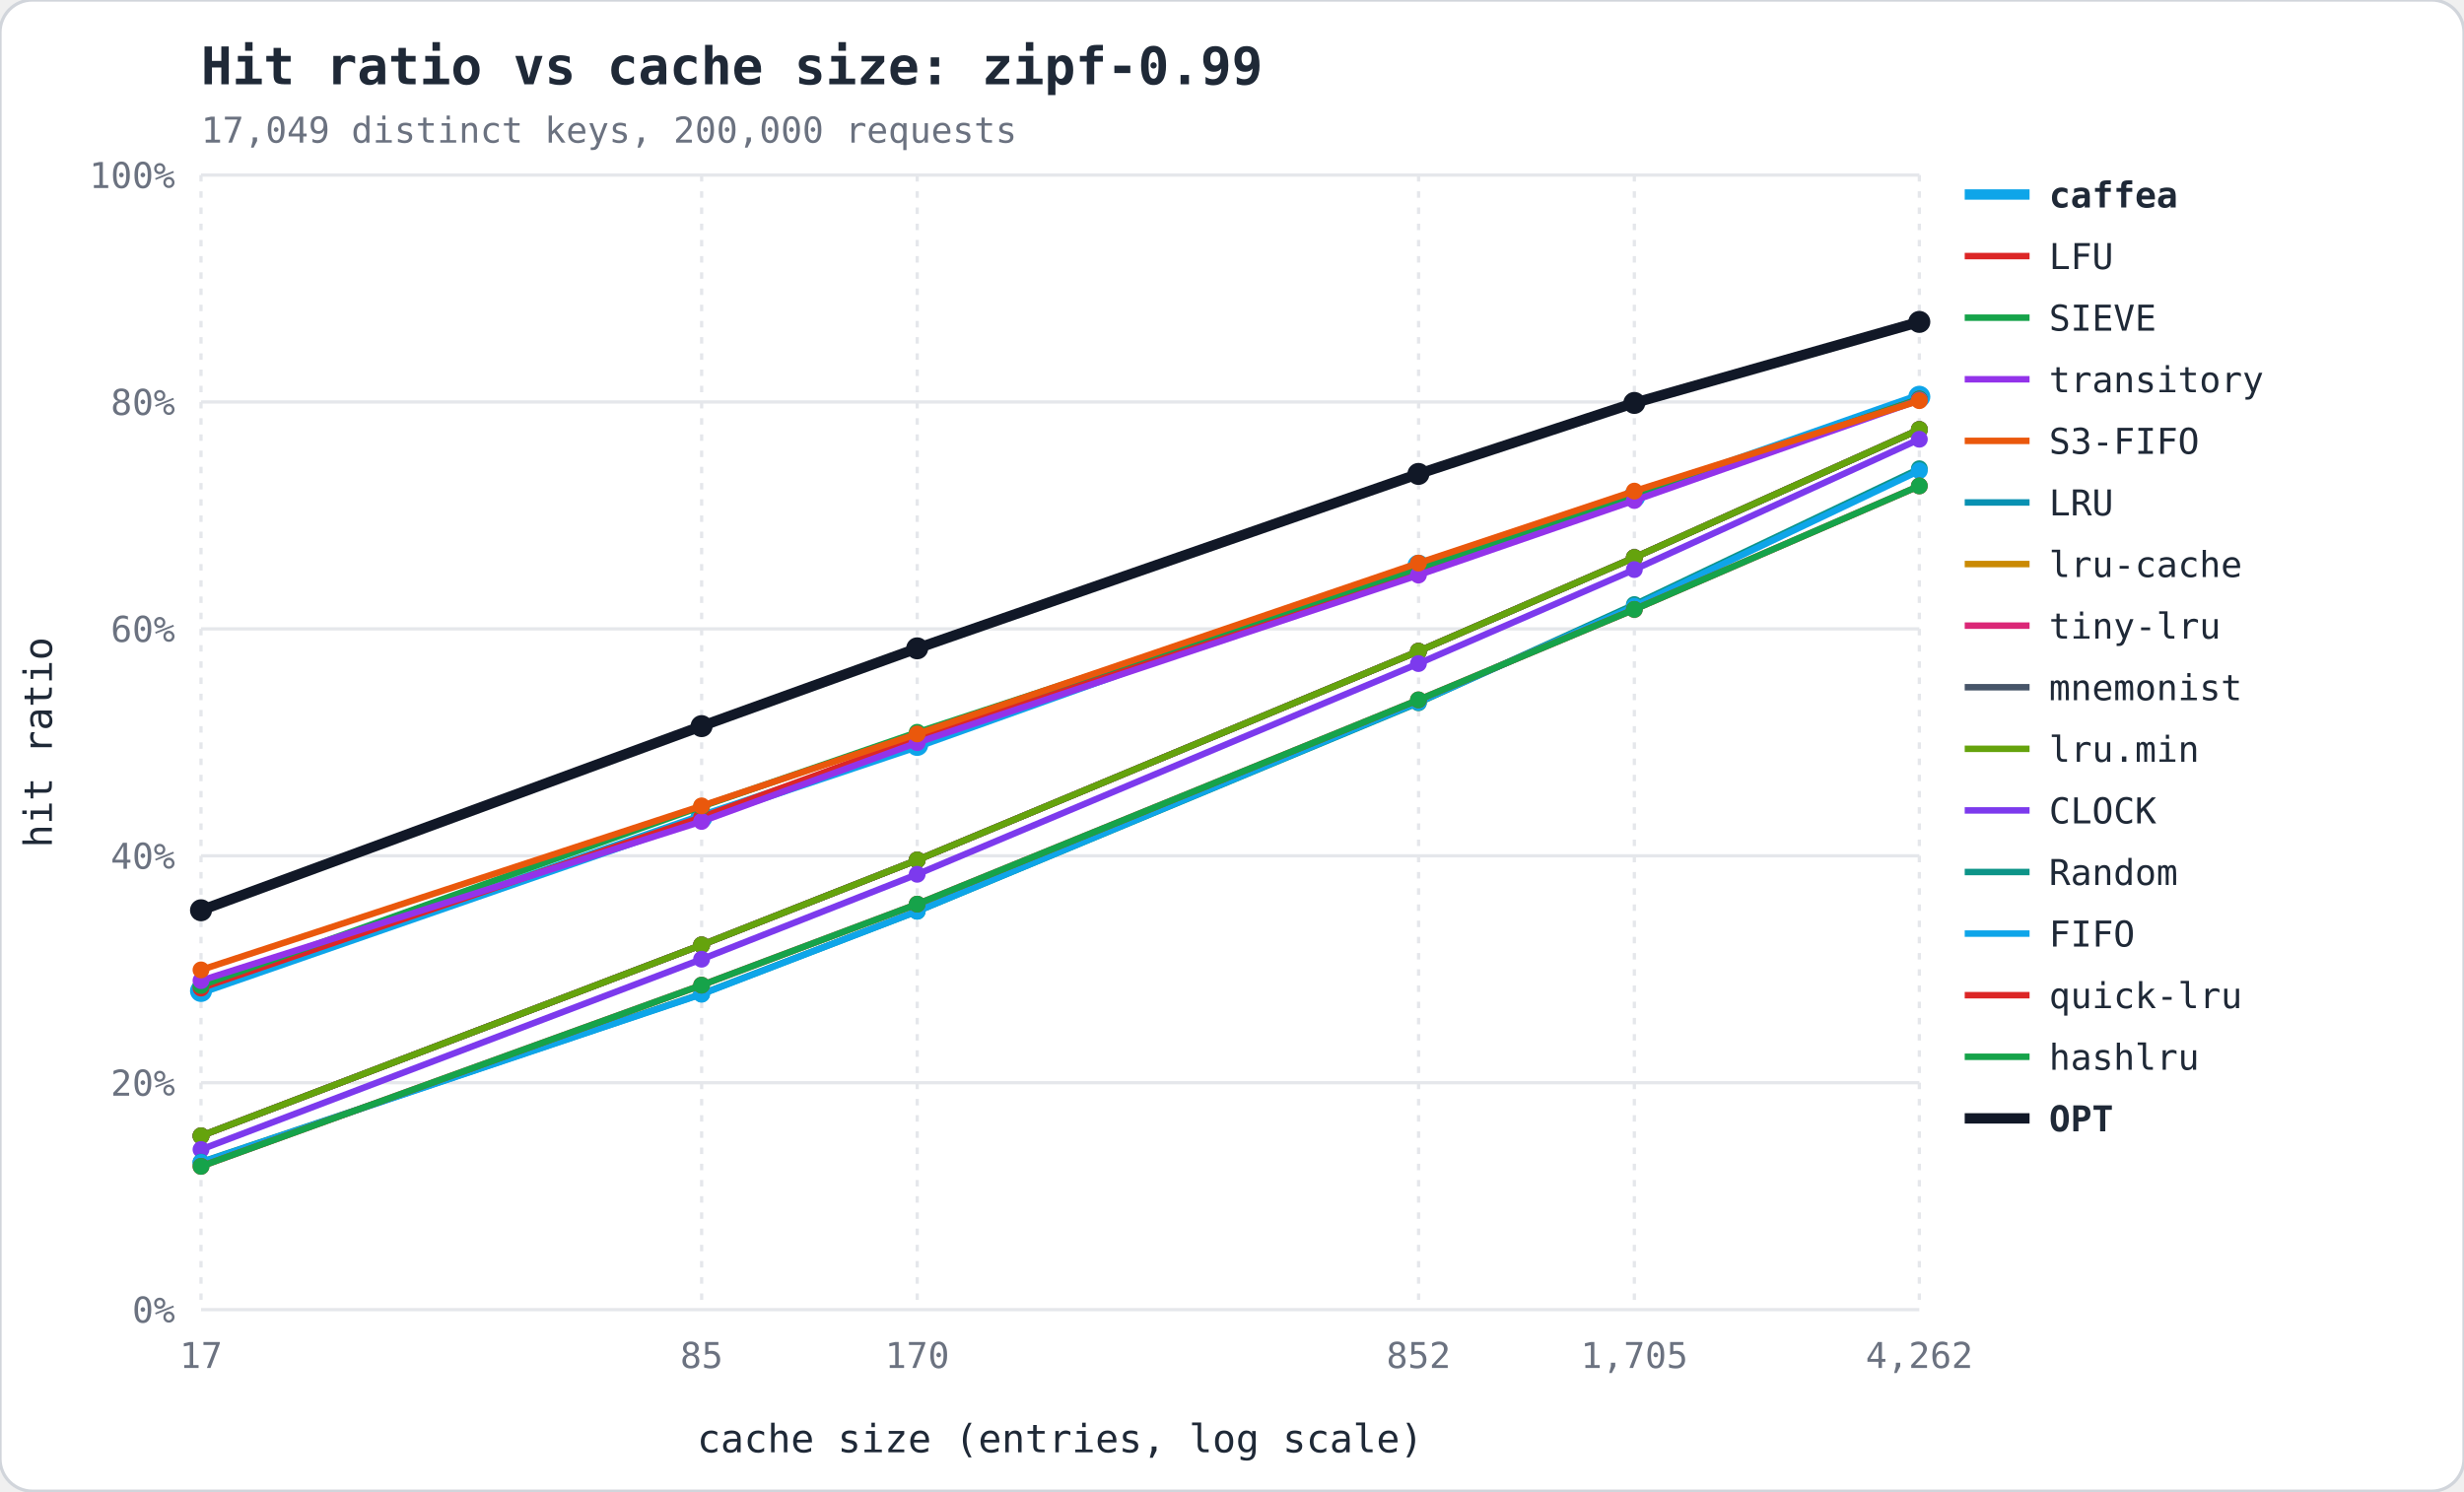
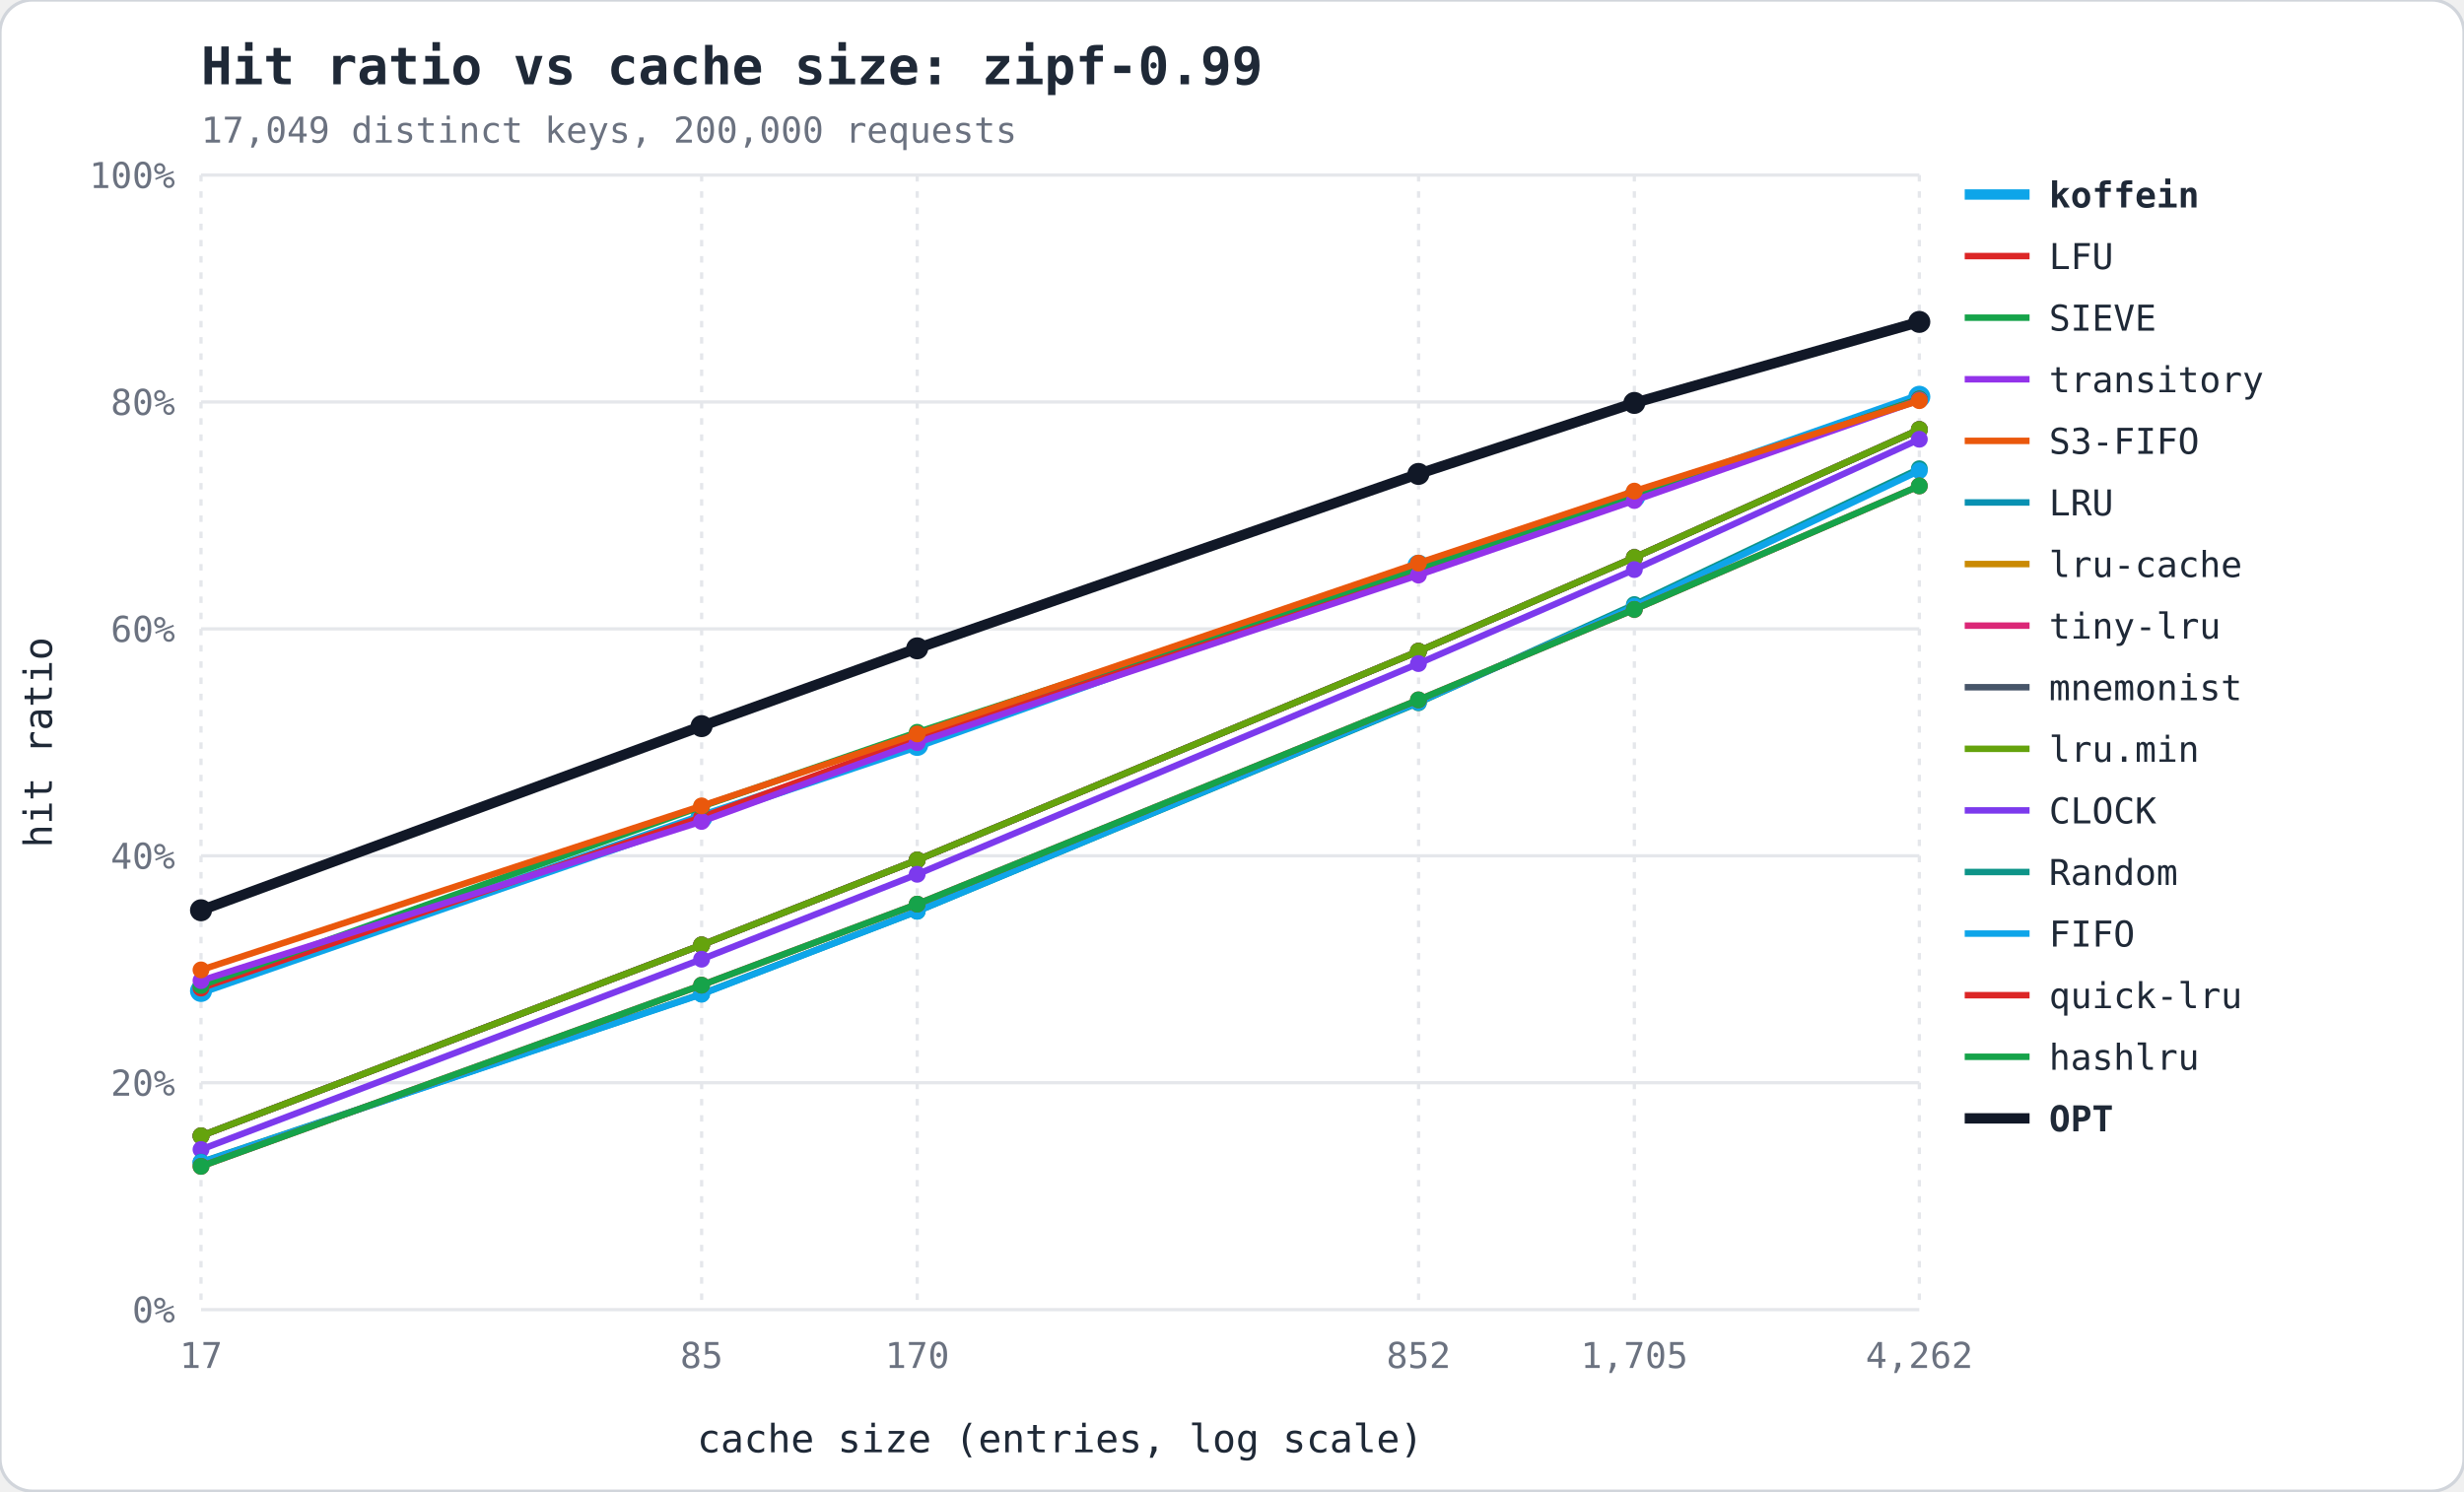
<svg xmlns="http://www.w3.org/2000/svg" viewBox="0 0 760 460" width="760" height="460" role="img">
  <rect x="0" y="0" width="760" height="460" rx="10" fill="#ffffff" stroke="#d1d5db" />
  <text x="62" y="26" font-family="ui-monospace,monospace" font-size="16" font-weight="700" fill="#1f2937">Hit ratio vs cache size: zipf-0.99</text>
  <text x="62" y="44" font-family="ui-monospace,monospace" font-size="11" fill="#6b7280">17,049 distinct keys, 200,000 requests</text>
  <line x1="62" y1="404" x2="592" y2="404" stroke="#e5e7eb" />
  <text x="54" y="408" text-anchor="end" font-family="ui-monospace,monospace" font-size="11" fill="#6b7280">0%</text>
  <line x1="62" y1="334" x2="592" y2="334" stroke="#e5e7eb" />
  <text x="54" y="338" text-anchor="end" font-family="ui-monospace,monospace" font-size="11" fill="#6b7280">20%</text>
  <line x1="62" y1="264" x2="592" y2="264" stroke="#e5e7eb" />
  <text x="54" y="268" text-anchor="end" font-family="ui-monospace,monospace" font-size="11" fill="#6b7280">40%</text>
  <line x1="62" y1="194" x2="592" y2="194" stroke="#e5e7eb" />
  <text x="54" y="198" text-anchor="end" font-family="ui-monospace,monospace" font-size="11" fill="#6b7280">60%</text>
  <line x1="62" y1="124" x2="592" y2="124" stroke="#e5e7eb" />
  <text x="54" y="128" text-anchor="end" font-family="ui-monospace,monospace" font-size="11" fill="#6b7280">80%</text>
  <line x1="62" y1="54" x2="592" y2="54" stroke="#e5e7eb" />
  <text x="54" y="58" text-anchor="end" font-family="ui-monospace,monospace" font-size="11" fill="#6b7280">100%</text>
  <line x1="62" y1="54" x2="62" y2="404" stroke="#e5e7eb" stroke-dasharray="2,3" />
  <text x="62" y="422" text-anchor="middle" font-family="ui-monospace,monospace" font-size="11" fill="#6b7280">17</text>
  <line x1="216.41" y1="54" x2="216.41" y2="404" stroke="#e5e7eb" stroke-dasharray="2,3" />
  <text x="216.41" y="422" text-anchor="middle" font-family="ui-monospace,monospace" font-size="11" fill="#6b7280">85</text>
  <line x1="282.91" y1="54" x2="282.91" y2="404" stroke="#e5e7eb" stroke-dasharray="2,3" />
  <text x="282.91" y="422" text-anchor="middle" font-family="ui-monospace,monospace" font-size="11" fill="#6b7280">170</text>
  <line x1="437.545" y1="54" x2="437.545" y2="404" stroke="#e5e7eb" stroke-dasharray="2,3" />
  <text x="437.545" y="422" text-anchor="middle" font-family="ui-monospace,monospace" font-size="11" fill="#6b7280">852</text>
  <line x1="504.102" y1="54" x2="504.102" y2="404" stroke="#e5e7eb" stroke-dasharray="2,3" />
  <text x="504.102" y="422" text-anchor="middle" font-family="ui-monospace,monospace" font-size="11" fill="#6b7280">1,705</text>
  <line x1="592" y1="54" x2="592" y2="404" stroke="#e5e7eb" stroke-dasharray="2,3" />
  <text x="592" y="422" text-anchor="middle" font-family="ui-monospace,monospace" font-size="11" fill="#6b7280">4,262</text>
  <text x="327" y="448" text-anchor="middle" font-family="ui-monospace,monospace" font-size="12" fill="#1f2937">cache size (entries, log scale)</text>
  <text x="16" y="229" text-anchor="middle" font-family="ui-monospace,monospace" font-size="12" fill="#1f2937" transform="rotate(-90 16 229)">hit ratio</text>
  <polyline points="62.0,305.7 216.4,252.1 282.9,229.8 437.5,174.5 504.1,153.2 592.0,122.4" fill="none" stroke="#0ea5e9" stroke-width="3.2" stroke-linejoin="round" />
  <circle cx="62.0" cy="305.7" r="3.4" fill="#0ea5e9" />
  <circle cx="216.4" cy="252.1" r="3.4" fill="#0ea5e9" />
  <circle cx="282.9" cy="229.8" r="3.4" fill="#0ea5e9" />
  <circle cx="437.5" cy="174.5" r="3.4" fill="#0ea5e9" />
  <circle cx="504.1" cy="153.2" r="3.4" fill="#0ea5e9" />
  <circle cx="592.0" cy="122.4" r="3.4" fill="#0ea5e9" />
  <line x1="606" y1="60" x2="626" y2="60" stroke="#0ea5e9" stroke-width="3.2" />
-   <text x="632" y="64" font-family="ui-monospace,monospace" font-size="11" font-weight="700" fill="#1f2937">caffea</text>
+   <text x="632" y="64" font-family="ui-monospace,monospace" font-size="11" font-weight="700" fill="#1f2937">koffein</text>
  <polyline points="62.0,304.8 216.4,252.1 282.9,227.7 437.5,175.8 504.1,153.2 592.0,123.1" fill="none" stroke="#dc2626" stroke-width="2" stroke-linejoin="round" />
  <circle cx="62.0" cy="304.8" r="2.6" fill="#dc2626" />
  <circle cx="216.4" cy="252.1" r="2.6" fill="#dc2626" />
  <circle cx="282.9" cy="227.7" r="2.6" fill="#dc2626" />
  <circle cx="437.5" cy="175.8" r="2.6" fill="#dc2626" />
  <circle cx="504.1" cy="153.2" r="2.6" fill="#dc2626" />
  <circle cx="592.0" cy="123.1" r="2.6" fill="#dc2626" />
  <line x1="606" y1="79" x2="626" y2="79" stroke="#dc2626" stroke-width="2" />
  <text x="632" y="83" font-family="ui-monospace,monospace" font-size="11" font-weight="400" fill="#1f2937">LFU</text>
  <polyline points="62.0,304.0 216.4,248.8 282.9,225.9 437.5,175.2 504.1,153.2 592.0,123.1" fill="none" stroke="#16a34a" stroke-width="2" stroke-linejoin="round" />
  <circle cx="62.0" cy="304.0" r="2.6" fill="#16a34a" />
  <circle cx="216.4" cy="248.8" r="2.6" fill="#16a34a" />
  <circle cx="282.9" cy="225.9" r="2.6" fill="#16a34a" />
  <circle cx="437.5" cy="175.2" r="2.6" fill="#16a34a" />
  <circle cx="504.1" cy="153.2" r="2.6" fill="#16a34a" />
  <circle cx="592.0" cy="123.1" r="2.6" fill="#16a34a" />
  <line x1="606" y1="98" x2="626" y2="98" stroke="#16a34a" stroke-width="2" />
  <text x="632" y="102" font-family="ui-monospace,monospace" font-size="11" font-weight="400" fill="#1f2937">SIEVE</text>
  <polyline points="62.0,302.5 216.4,253.4 282.9,229.1 437.5,177.4 504.1,154.4 592.0,123.4" fill="none" stroke="#9333ea" stroke-width="2" stroke-linejoin="round" />
  <circle cx="62.0" cy="302.5" r="2.6" fill="#9333ea" />
  <circle cx="216.4" cy="253.4" r="2.6" fill="#9333ea" />
  <circle cx="282.9" cy="229.1" r="2.6" fill="#9333ea" />
  <circle cx="437.5" cy="177.4" r="2.6" fill="#9333ea" />
  <circle cx="504.1" cy="154.4" r="2.6" fill="#9333ea" />
  <circle cx="592.0" cy="123.4" r="2.6" fill="#9333ea" />
  <line x1="606" y1="117" x2="626" y2="117" stroke="#9333ea" stroke-width="2" />
  <text x="632" y="121" font-family="ui-monospace,monospace" font-size="11" font-weight="400" fill="#1f2937">transitory</text>
  <polyline points="62.0,299.2 216.4,248.6 282.9,226.4 437.5,173.7 504.1,151.5 592.0,123.6" fill="none" stroke="#ea580c" stroke-width="2" stroke-linejoin="round" />
  <circle cx="62.0" cy="299.2" r="2.6" fill="#ea580c" />
  <circle cx="216.4" cy="248.6" r="2.6" fill="#ea580c" />
  <circle cx="282.9" cy="226.4" r="2.6" fill="#ea580c" />
  <circle cx="437.5" cy="173.7" r="2.6" fill="#ea580c" />
  <circle cx="504.1" cy="151.5" r="2.6" fill="#ea580c" />
  <circle cx="592.0" cy="123.6" r="2.6" fill="#ea580c" />
  <line x1="606" y1="136" x2="626" y2="136" stroke="#ea580c" stroke-width="2" />
  <text x="632" y="140" font-family="ui-monospace,monospace" font-size="11" font-weight="400" fill="#1f2937">S3-FIFO</text>
  <polyline points="62.0,350.4 216.4,291.5 282.9,265.3 437.5,200.9 504.1,172.0 592.0,132.5" fill="none" stroke="#0891b2" stroke-width="2" stroke-linejoin="round" />
  <circle cx="62.0" cy="350.4" r="2.6" fill="#0891b2" />
  <circle cx="216.4" cy="291.5" r="2.6" fill="#0891b2" />
  <circle cx="282.9" cy="265.3" r="2.6" fill="#0891b2" />
  <circle cx="437.5" cy="200.9" r="2.6" fill="#0891b2" />
  <circle cx="504.1" cy="172.0" r="2.6" fill="#0891b2" />
  <circle cx="592.0" cy="132.5" r="2.6" fill="#0891b2" />
  <line x1="606" y1="155" x2="626" y2="155" stroke="#0891b2" stroke-width="2" />
  <text x="632" y="159" font-family="ui-monospace,monospace" font-size="11" font-weight="400" fill="#1f2937">LRU</text>
  <polyline points="62.0,350.4 216.4,291.5 282.9,265.3 437.5,200.9 504.1,172.0 592.0,132.5" fill="none" stroke="#ca8a04" stroke-width="2" stroke-linejoin="round" />
  <circle cx="62.0" cy="350.4" r="2.6" fill="#ca8a04" />
  <circle cx="216.4" cy="291.5" r="2.6" fill="#ca8a04" />
  <circle cx="282.9" cy="265.3" r="2.6" fill="#ca8a04" />
  <circle cx="437.5" cy="200.9" r="2.6" fill="#ca8a04" />
  <circle cx="504.1" cy="172.0" r="2.6" fill="#ca8a04" />
  <circle cx="592.0" cy="132.5" r="2.6" fill="#ca8a04" />
  <line x1="606" y1="174" x2="626" y2="174" stroke="#ca8a04" stroke-width="2" />
  <text x="632" y="178" font-family="ui-monospace,monospace" font-size="11" font-weight="400" fill="#1f2937">lru-cache</text>
  <polyline points="62.0,350.4 216.4,291.5 282.9,265.3 437.5,200.9 504.1,172.0 592.0,132.5" fill="none" stroke="#db2777" stroke-width="2" stroke-linejoin="round" />
  <circle cx="62.0" cy="350.4" r="2.6" fill="#db2777" />
  <circle cx="216.4" cy="291.5" r="2.6" fill="#db2777" />
  <circle cx="282.9" cy="265.3" r="2.6" fill="#db2777" />
  <circle cx="437.5" cy="200.9" r="2.6" fill="#db2777" />
  <circle cx="504.1" cy="172.0" r="2.6" fill="#db2777" />
  <circle cx="592.0" cy="132.5" r="2.6" fill="#db2777" />
  <line x1="606" y1="193" x2="626" y2="193" stroke="#db2777" stroke-width="2" />
  <text x="632" y="197" font-family="ui-monospace,monospace" font-size="11" font-weight="400" fill="#1f2937">tiny-lru</text>
  <polyline points="62.0,350.4 216.4,291.5 282.9,265.3 437.5,200.9 504.1,172.0 592.0,132.5" fill="none" stroke="#475569" stroke-width="2" stroke-linejoin="round" />
  <circle cx="62.0" cy="350.4" r="2.6" fill="#475569" />
  <circle cx="216.4" cy="291.5" r="2.6" fill="#475569" />
  <circle cx="282.9" cy="265.3" r="2.6" fill="#475569" />
  <circle cx="437.5" cy="200.9" r="2.6" fill="#475569" />
  <circle cx="504.1" cy="172.0" r="2.6" fill="#475569" />
  <circle cx="592.0" cy="132.5" r="2.6" fill="#475569" />
  <line x1="606" y1="212" x2="626" y2="212" stroke="#475569" stroke-width="2" />
  <text x="632" y="216" font-family="ui-monospace,monospace" font-size="11" font-weight="400" fill="#1f2937">mnemonist</text>
  <polyline points="62.0,350.4 216.4,291.5 282.9,265.3 437.5,200.9 504.1,172.0 592.0,132.5" fill="none" stroke="#65a30d" stroke-width="2" stroke-linejoin="round" />
  <circle cx="62.0" cy="350.4" r="2.6" fill="#65a30d" />
  <circle cx="216.4" cy="291.5" r="2.6" fill="#65a30d" />
  <circle cx="282.9" cy="265.3" r="2.6" fill="#65a30d" />
  <circle cx="437.5" cy="200.9" r="2.6" fill="#65a30d" />
  <circle cx="504.1" cy="172.0" r="2.6" fill="#65a30d" />
  <circle cx="592.0" cy="132.5" r="2.6" fill="#65a30d" />
  <line x1="606" y1="231" x2="626" y2="231" stroke="#65a30d" stroke-width="2" />
  <text x="632" y="235" font-family="ui-monospace,monospace" font-size="11" font-weight="400" fill="#1f2937">lru.min</text>
  <polyline points="62.0,354.6 216.4,295.9 282.9,269.7 437.5,204.7 504.1,175.7 592.0,135.5" fill="none" stroke="#7c3aed" stroke-width="2" stroke-linejoin="round" />
  <circle cx="62.0" cy="354.6" r="2.6" fill="#7c3aed" />
  <circle cx="216.4" cy="295.9" r="2.6" fill="#7c3aed" />
  <circle cx="282.9" cy="269.7" r="2.6" fill="#7c3aed" />
  <circle cx="437.5" cy="204.7" r="2.6" fill="#7c3aed" />
  <circle cx="504.1" cy="175.7" r="2.6" fill="#7c3aed" />
  <circle cx="592.0" cy="135.5" r="2.6" fill="#7c3aed" />
  <line x1="606" y1="250" x2="626" y2="250" stroke="#7c3aed" stroke-width="2" />
  <text x="632" y="254" font-family="ui-monospace,monospace" font-size="11" font-weight="400" fill="#1f2937">CLOCK</text>
  <polyline points="62.0,358.5 216.4,306.6 282.9,281.1 437.5,216.8 504.1,186.5 592.0,144.6" fill="none" stroke="#0d9488" stroke-width="2" stroke-linejoin="round" />
  <circle cx="62.0" cy="358.5" r="2.6" fill="#0d9488" />
  <circle cx="216.4" cy="306.6" r="2.6" fill="#0d9488" />
  <circle cx="282.9" cy="281.1" r="2.6" fill="#0d9488" />
  <circle cx="437.5" cy="216.8" r="2.6" fill="#0d9488" />
  <circle cx="504.1" cy="186.5" r="2.6" fill="#0d9488" />
  <circle cx="592.0" cy="144.6" r="2.6" fill="#0d9488" />
  <line x1="606" y1="269" x2="626" y2="269" stroke="#0d9488" stroke-width="2" />
  <text x="632" y="273" font-family="ui-monospace,monospace" font-size="11" font-weight="400" fill="#1f2937">Random</text>
  <polyline points="62.0,358.6 216.4,306.7 282.9,281.1 437.5,216.6 504.1,187.0 592.0,145.2" fill="none" stroke="#0ea5e9" stroke-width="2" stroke-linejoin="round" />
  <circle cx="62.0" cy="358.6" r="2.6" fill="#0ea5e9" />
  <circle cx="216.4" cy="306.7" r="2.6" fill="#0ea5e9" />
  <circle cx="282.9" cy="281.1" r="2.6" fill="#0ea5e9" />
  <circle cx="437.5" cy="216.6" r="2.6" fill="#0ea5e9" />
  <circle cx="504.1" cy="187.0" r="2.6" fill="#0ea5e9" />
  <circle cx="592.0" cy="145.2" r="2.6" fill="#0ea5e9" />
  <line x1="606" y1="288" x2="626" y2="288" stroke="#0ea5e9" stroke-width="2" />
  <text x="632" y="292" font-family="ui-monospace,monospace" font-size="11" font-weight="400" fill="#1f2937">FIFO</text>
  <polyline points="62.0,359.8 216.4,303.9 282.9,278.9 437.5,215.9 504.1,188.0 592.0,149.9" fill="none" stroke="#dc2626" stroke-width="2" stroke-linejoin="round" />
  <circle cx="62.0" cy="359.8" r="2.6" fill="#dc2626" />
  <circle cx="216.4" cy="303.9" r="2.6" fill="#dc2626" />
  <circle cx="282.9" cy="278.9" r="2.6" fill="#dc2626" />
  <circle cx="437.5" cy="215.9" r="2.6" fill="#dc2626" />
  <circle cx="504.1" cy="188.0" r="2.6" fill="#dc2626" />
  <circle cx="592.0" cy="149.9" r="2.6" fill="#dc2626" />
  <line x1="606" y1="307" x2="626" y2="307" stroke="#dc2626" stroke-width="2" />
  <text x="632" y="311" font-family="ui-monospace,monospace" font-size="11" font-weight="400" fill="#1f2937">quick-lru</text>
  <polyline points="62.0,359.8 216.4,303.9 282.9,278.9 437.5,215.9 504.1,188.0 592.0,149.9" fill="none" stroke="#16a34a" stroke-width="2" stroke-linejoin="round" />
  <circle cx="62.0" cy="359.8" r="2.6" fill="#16a34a" />
  <circle cx="216.4" cy="303.9" r="2.6" fill="#16a34a" />
  <circle cx="282.9" cy="278.9" r="2.6" fill="#16a34a" />
  <circle cx="437.5" cy="215.9" r="2.6" fill="#16a34a" />
  <circle cx="504.1" cy="188.0" r="2.6" fill="#16a34a" />
  <circle cx="592.0" cy="149.9" r="2.6" fill="#16a34a" />
  <line x1="606" y1="326" x2="626" y2="326" stroke="#16a34a" stroke-width="2" />
  <text x="632" y="330" font-family="ui-monospace,monospace" font-size="11" font-weight="400" fill="#1f2937">hashlru</text>
  <polyline points="62.0,280.8 216.4,224.0 282.9,200.0 437.5,146.2 504.1,124.3 592.0,99.3" fill="none" stroke="#111827" stroke-width="3.2" stroke-linejoin="round" />
  <circle cx="62.0" cy="280.8" r="3.4" fill="#111827" />
  <circle cx="216.4" cy="224.0" r="3.4" fill="#111827" />
  <circle cx="282.9" cy="200.0" r="3.4" fill="#111827" />
  <circle cx="437.5" cy="146.2" r="3.4" fill="#111827" />
  <circle cx="504.1" cy="124.3" r="3.4" fill="#111827" />
  <circle cx="592.0" cy="99.3" r="3.4" fill="#111827" />
  <line x1="606" y1="345" x2="626" y2="345" stroke="#111827" stroke-width="3.2" />
  <text x="632" y="349" font-family="ui-monospace,monospace" font-size="11" font-weight="700" fill="#1f2937">OPT</text>
</svg>
